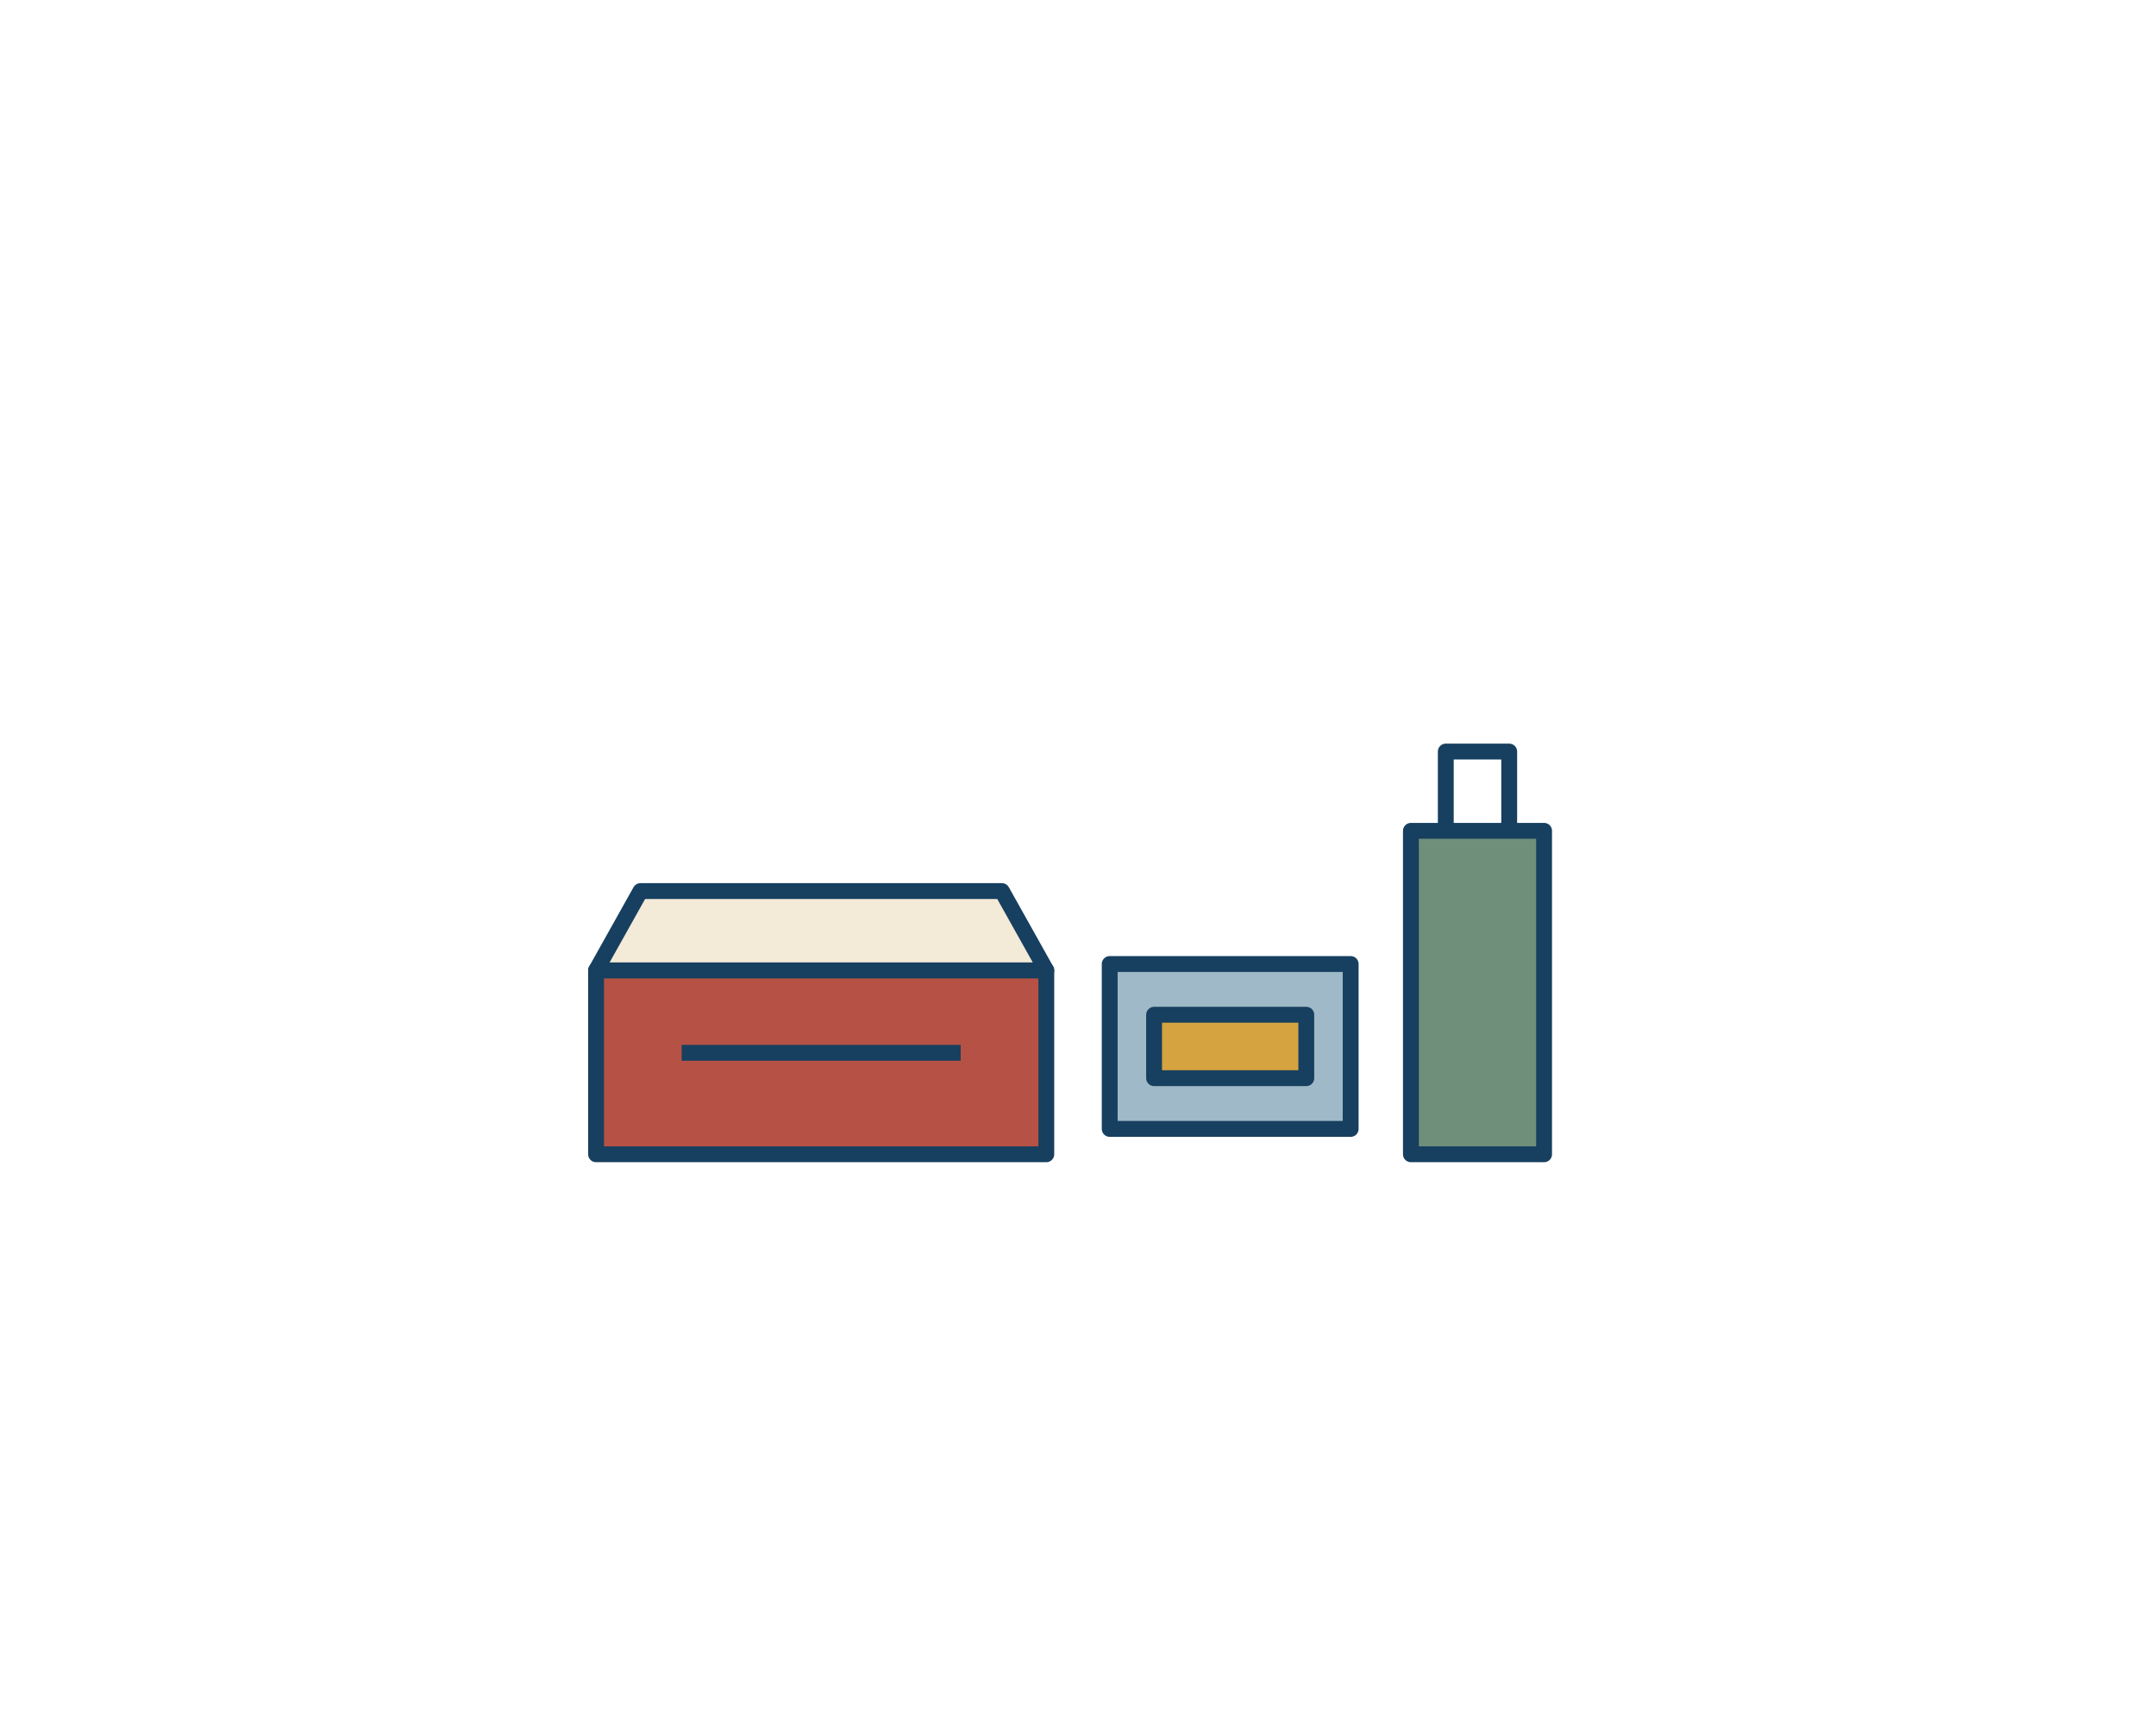
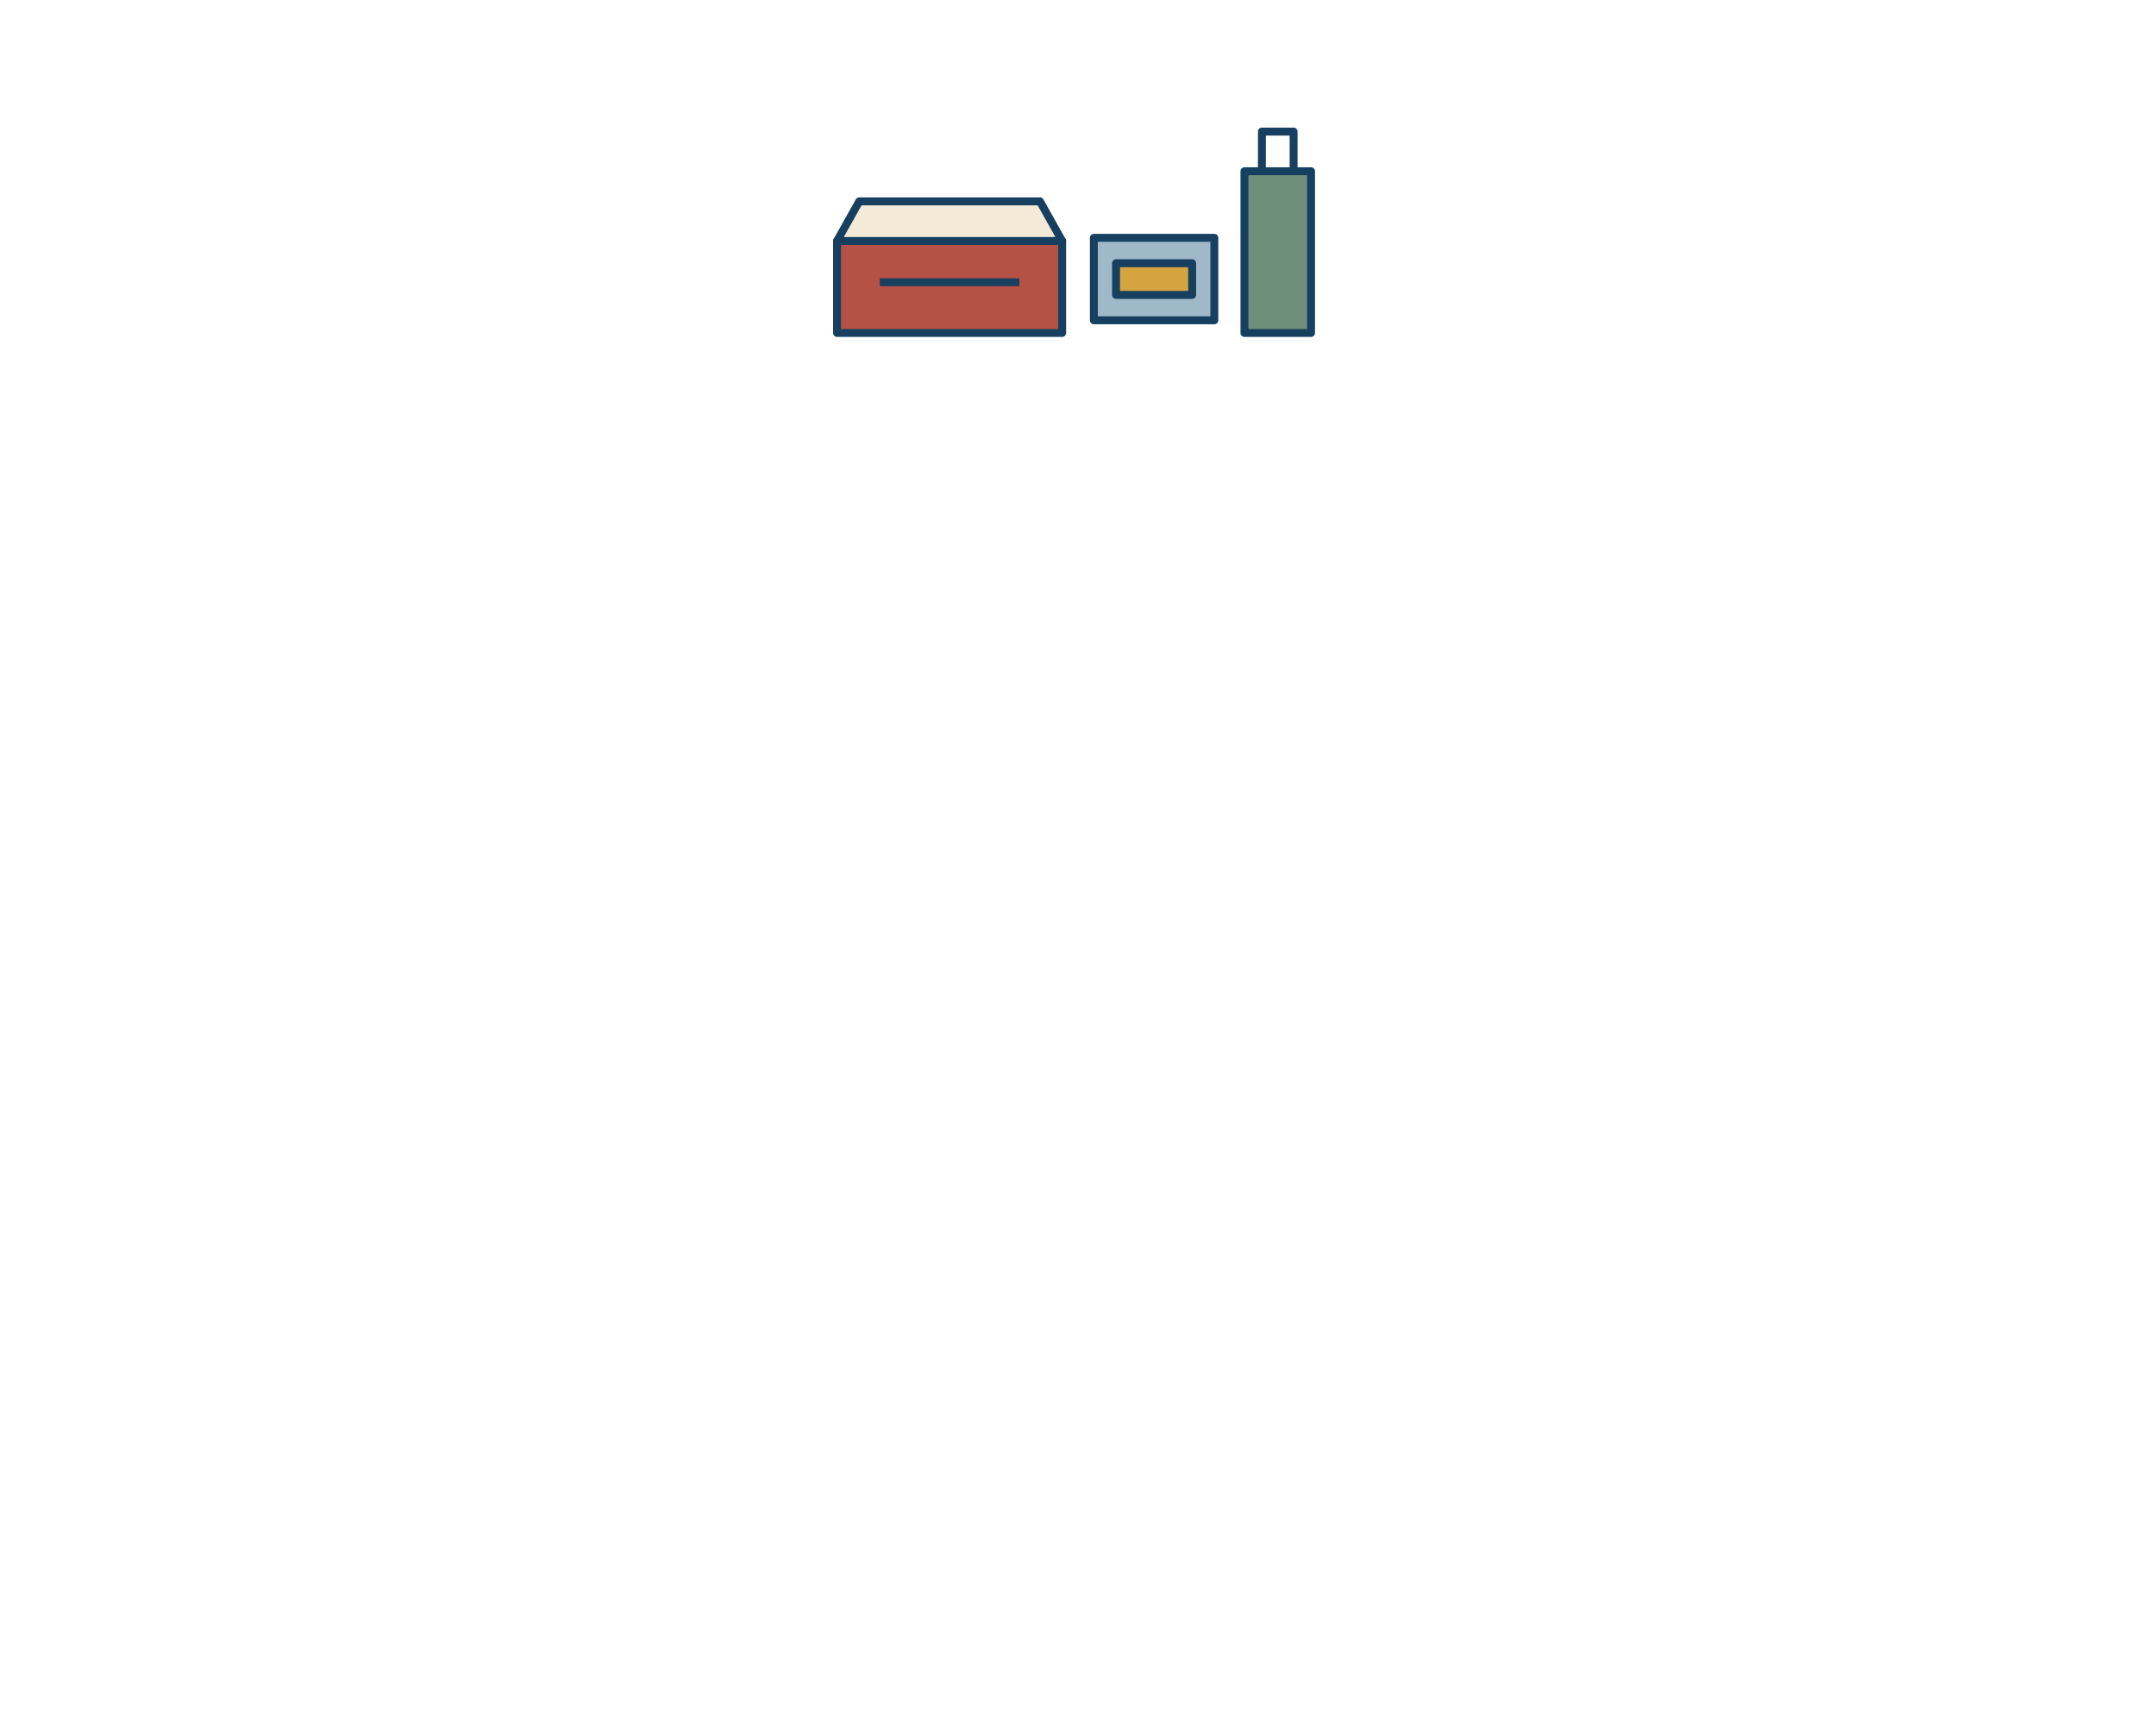
<svg xmlns="http://www.w3.org/2000/svg" viewBox="-160 -130 680 540">
-   <g stroke="#173f5f" stroke-width="5" stroke-linejoin="round">
+   <g transform="translate(90 -142) scale(0.5)" stroke="#173f5f" stroke-width="5" stroke-linejoin="round">
    <path fill="#b55245" d="M28 176h142v58H28z" />
    <path fill="#f3ead7" d="M42 151h114l14 25H28z" />
    <path fill="#9fb9c8" d="M190 174h76v52h-76z" />
    <path fill="#d5a33f" d="M204 190h48v20h-48z" />
    <path fill="#6f8f7b" d="M285 132h42v102h-42z" />
    <path d="M296 132v-25h20v25M55 202h88" fill="none" />
  </g>
</svg>
